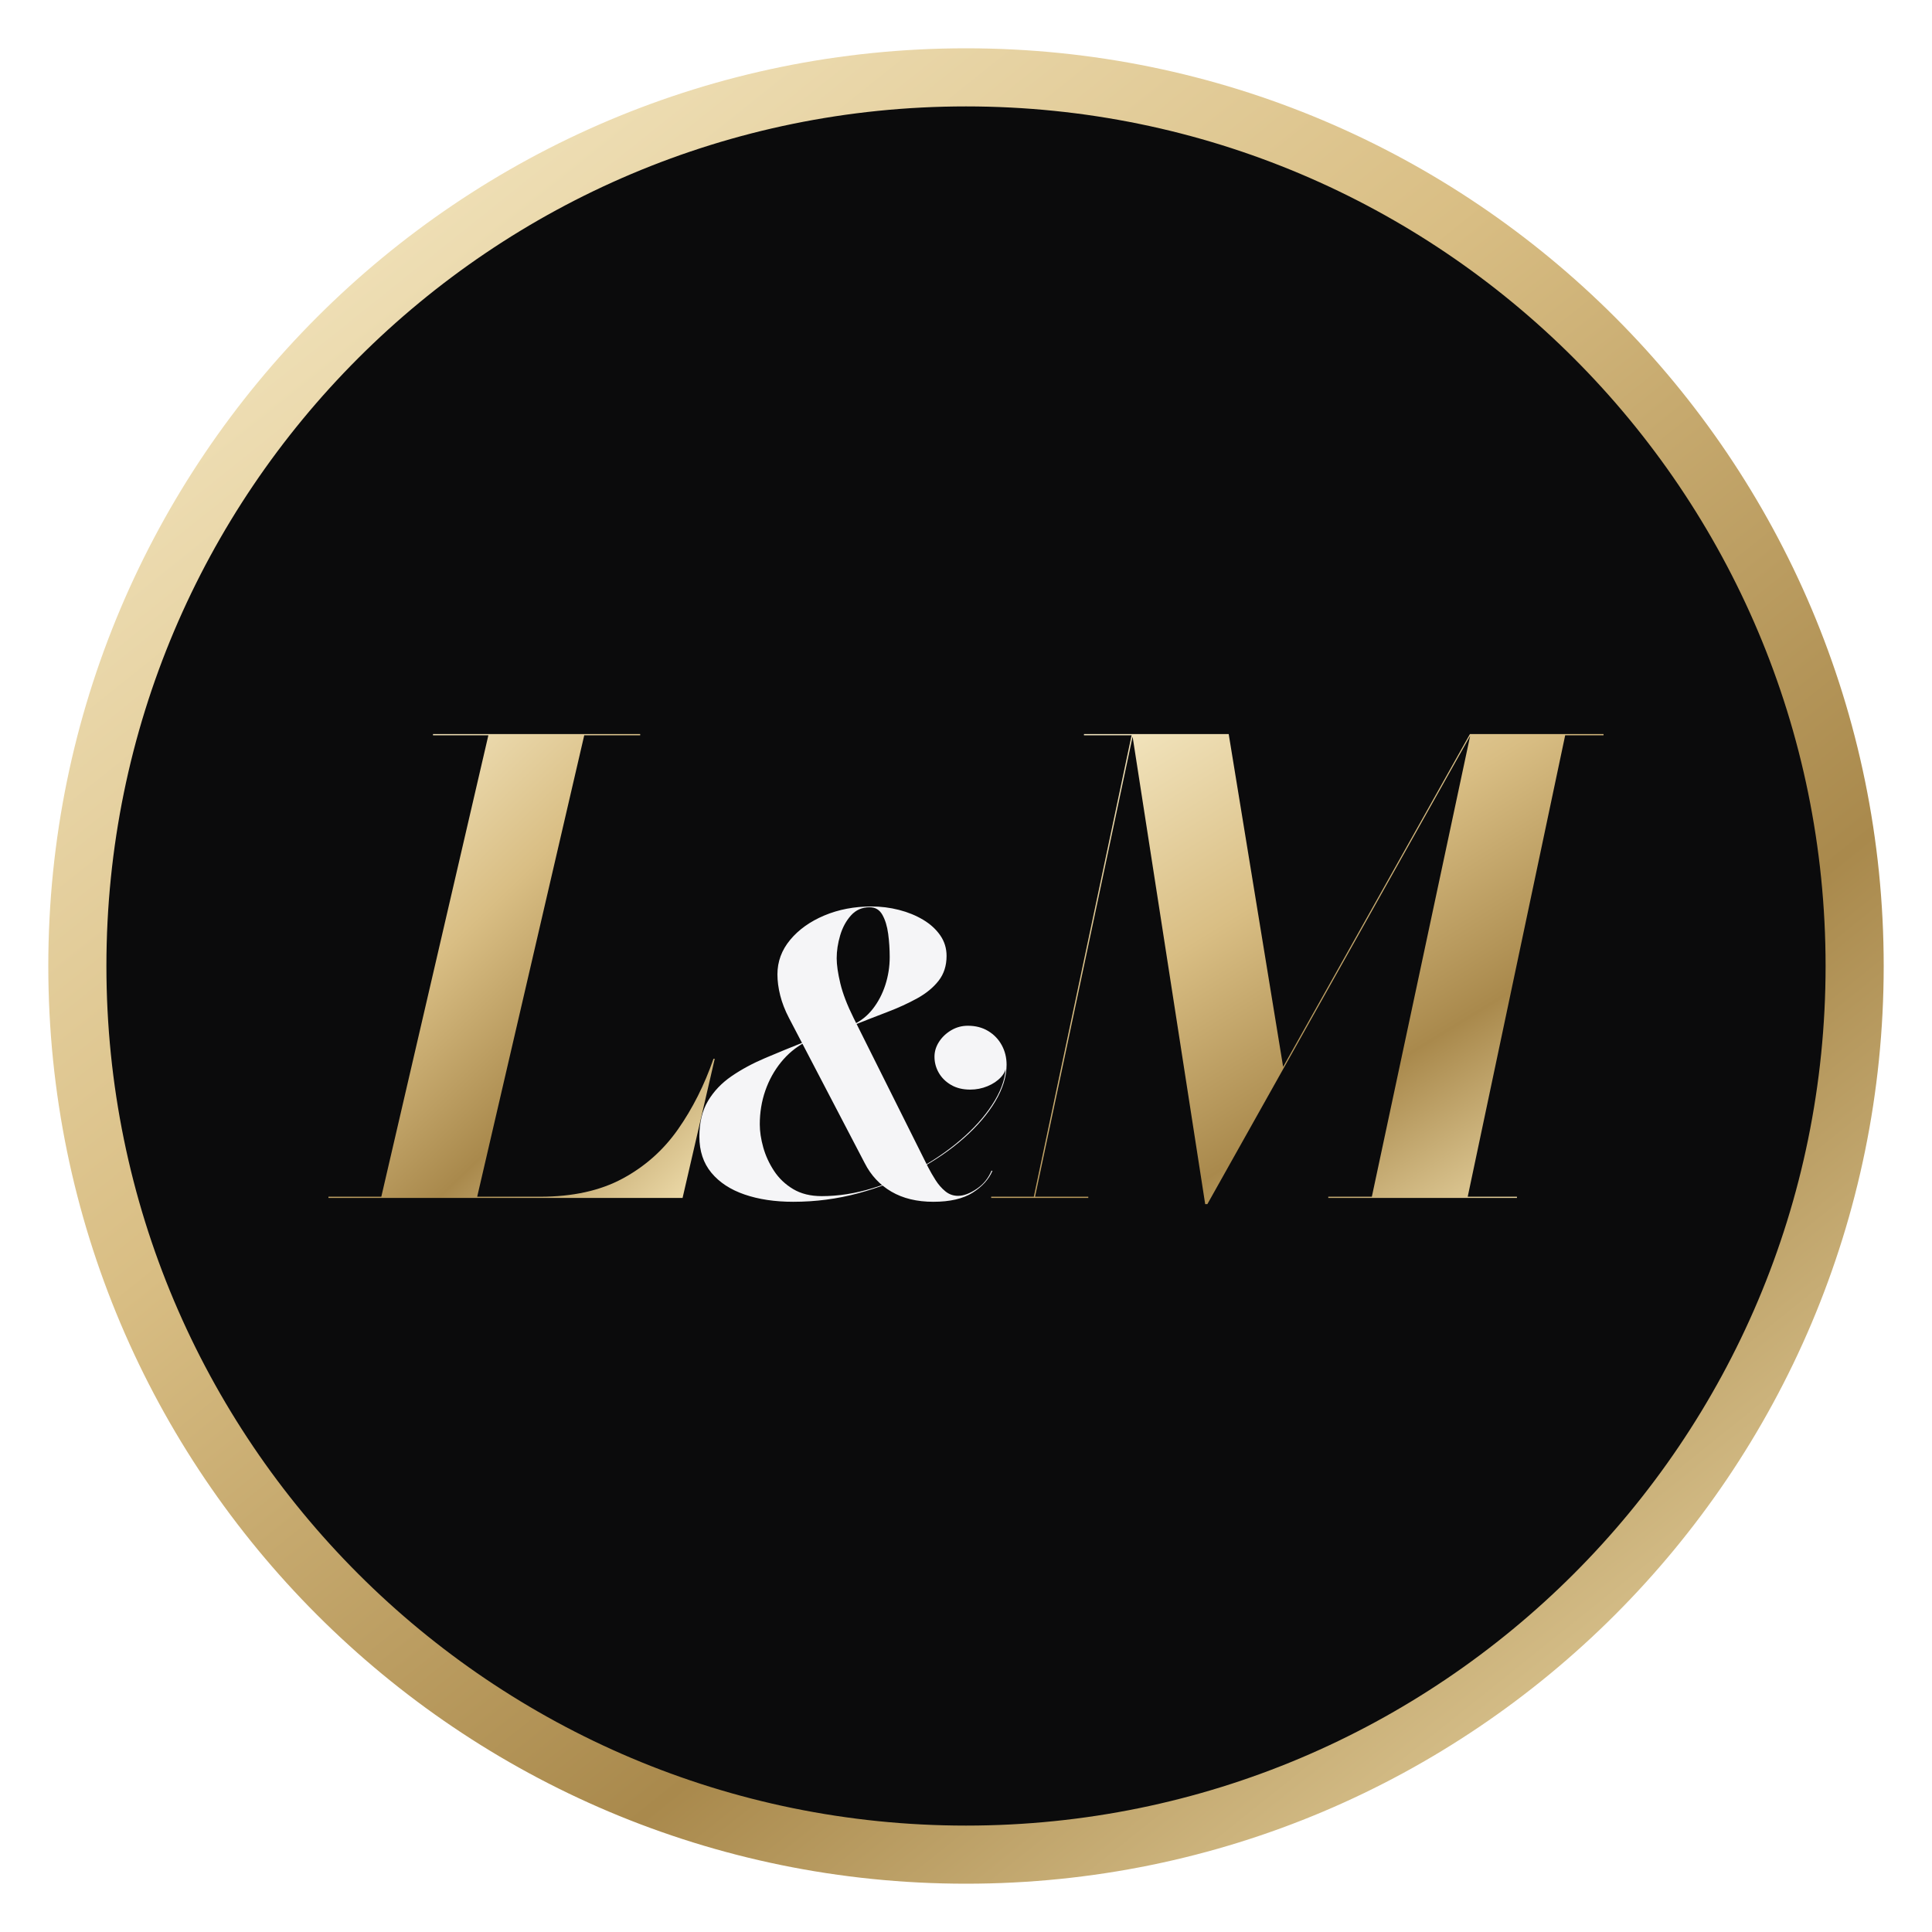
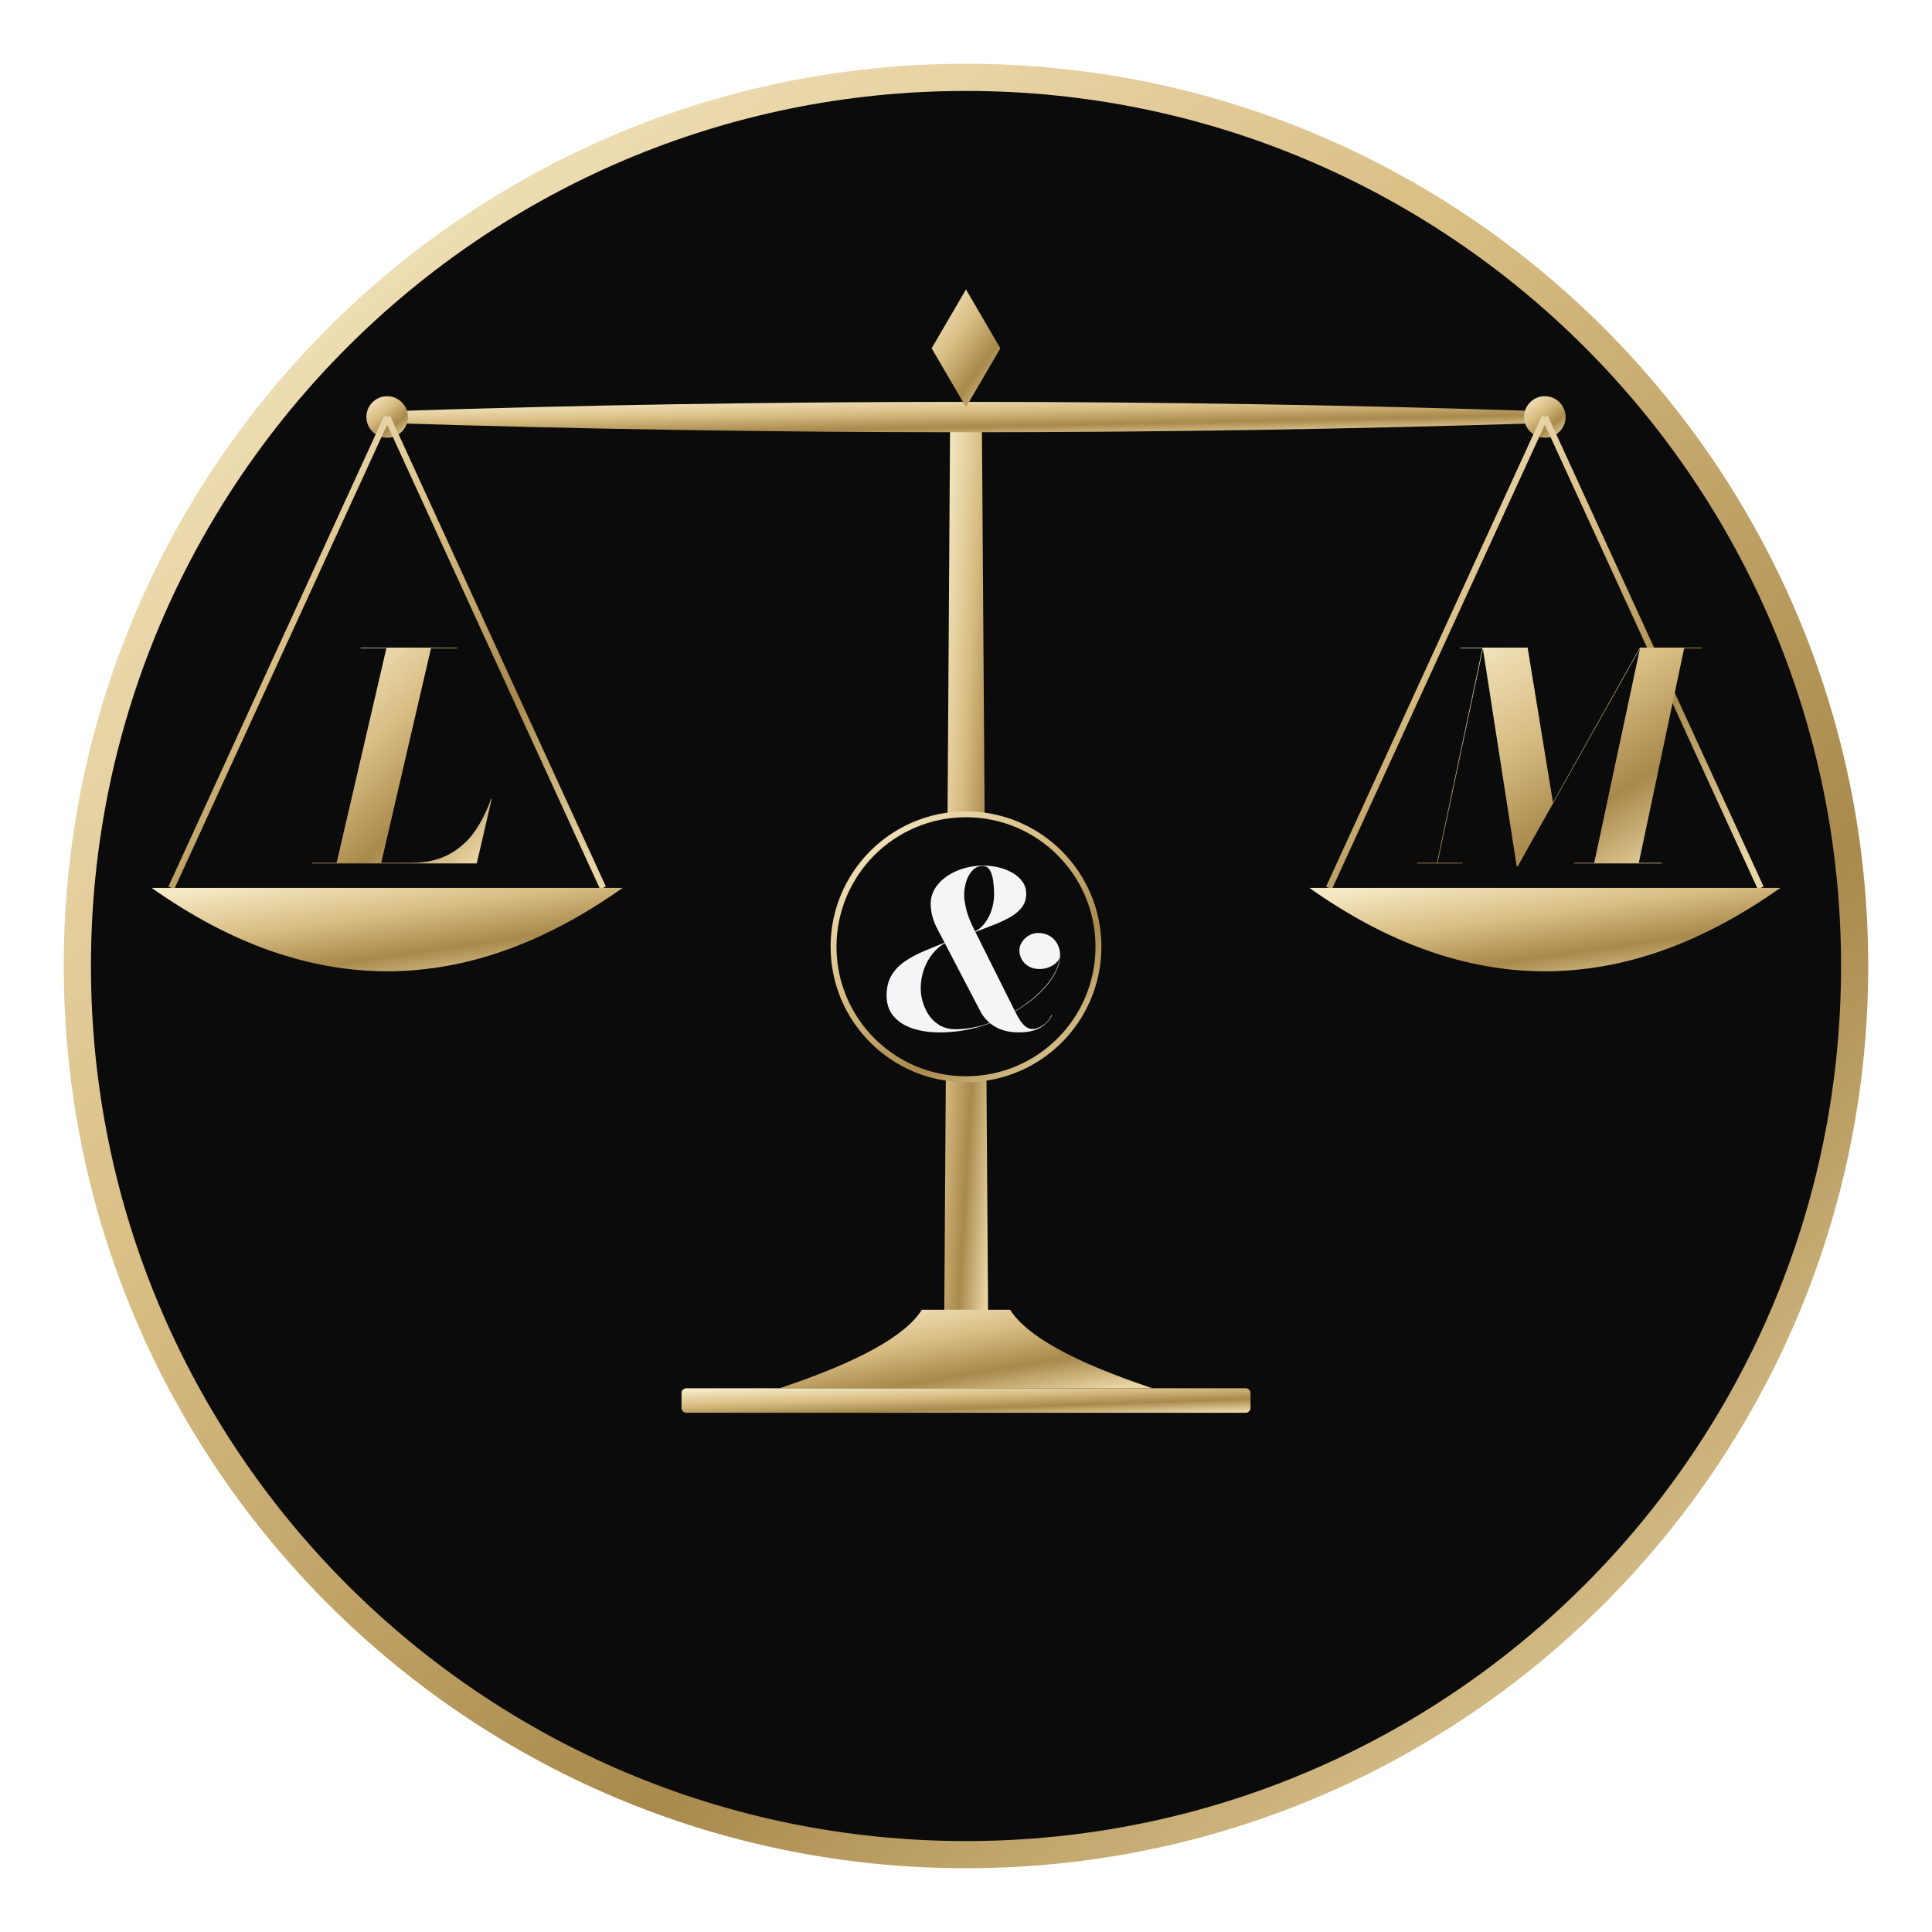
<svg xmlns="http://www.w3.org/2000/svg" viewBox="0 0 512 512" role="img" aria-label="Lavoie&amp;Maher, inc.">
  <defs>
    <linearGradient id="lsg" x1=".1" y1="0" x2=".9" y2="1">
      <stop offset="0" stop-color="#F6EAC6" />
      <stop offset=".38" stop-color="#D9BE84" />
      <stop offset=".7" stop-color="#A9894C" />
      <stop offset="1" stop-color="#E9D6A4" />
    </linearGradient>
  </defs>
  <style>@media (prefers-reduced-motion:no-preference){.lm-m{animation:lmm 1.1s .15s cubic-bezier(.2,.7,.2,1) both}.lm-t{animation:lmt 1.4s .1s ease-out both;transform-origin:50% 50%}}@keyframes lmm{from{opacity:0;transform:translateY(3%)}}@keyframes lmt{from{opacity:0;transform:rotate(-12deg)}}</style>
  <circle cx="256.0" cy="256.0" r="235.5" fill="#0B0B0C" />
-   <circle cx="256.0" cy="256.0" r="235.5" fill="none" stroke="url(#lsg)" stroke-width="15.4" />
+   <circle cx="256.0" cy="256.0" r="235.5" fill="none" stroke="url(#lsg)" stroke-width="7.2" />
  <g class="lm-m">
-     <path d="M75 0 423 -1500H733L385 0ZM-95 0V-4H590Q747 -4 855.75 -62.5Q964.5 -121.0 1035.25 -222.0Q1106 -323 1150 -450H1154L1050 0ZM243 -1496V-1500H913V-1496Z" transform="translate(94.83 317.47) scale(0.08196)" fill="url(#lsg)" />
-     <path d="M1260 20Q1132 20 1041.5 -32.75Q951.0 -85.5 902 -182L507 -939Q476.0 -998.5 461.5 -1056.25Q447 -1114 447 -1166Q447 -1266 513.5 -1346.0Q580 -1426 691.5 -1473.0Q803 -1520 938 -1520Q1010.5 -1520.0 1080.25 -1502.25Q1150.0 -1484.5 1206.25 -1451.0Q1262.5 -1417.5 1295.75 -1369.75Q1329 -1322 1329 -1262Q1329 -1186 1287.75 -1133.0Q1246.5 -1080.0 1176.5 -1041.25Q1106.5 -1002.5 1019.25 -969.25Q932 -936 840.5 -899.5L840 -903Q901.5 -931.0 944.25 -985.75Q987.0 -1040.5 1009.75 -1111.0Q1032.5 -1181.5 1032.5 -1256.0Q1032.5 -1318.0 1024.5 -1377.5Q1016.5 -1437.0 994.25 -1476.5Q972 -1516 928 -1516Q869 -1516 830.75 -1473.5Q792.5 -1431.0 774.25 -1369.5Q756 -1308 756 -1250Q756 -1198 775.0 -1118.75Q794.0 -1039.5 844 -939L1233 -160Q1249.5 -128.0 1271.5 -93.25Q1293.5 -58.5 1322.5 -34.75Q1351.5 -11.0 1389 -11Q1432 -11 1485.25 -46.75Q1538.5 -82.5 1563.5 -142.5L1568 -141Q1540 -75 1465.0 -27.5Q1390 20 1260 20ZM529 20Q386 20 275.5 -18.0Q165 -56 102.5 -131.5Q40 -207 40 -320Q40.0 -430.5 85.0 -506.0Q130.0 -581.5 207.5 -634.75Q285 -688 383.5 -729.75Q482.0 -771.5 590.0 -814.5L590.5 -811.5Q518.5 -773.0 465.5 -707.5Q412.5 -642.0 383.75 -559.25Q355.0 -476.5 355 -384Q355.0 -328.5 373.0 -264.0Q391.0 -199.5 429.25 -141.25Q467.5 -83.0 529.0 -46.25Q590.5 -9.5 678.0 -9.5Q809.0 -9.5 944.25 -51.25Q1079.5 -93.0 1203.75 -164.0Q1328 -235 1425.75 -323.75Q1523.5 -412.5 1580.75 -508.5Q1638.0 -604.5 1638.0 -694.5H1640.0Q1640.0 -659.5 1612.75 -630.0Q1585.5 -600.5 1542.5 -582.75Q1499.5 -565.0 1452 -565Q1394.5 -565.0 1352.75 -589.25Q1311.0 -613.5 1288.5 -652.5Q1266.0 -691.5 1266.0 -736.5Q1266.0 -777.5 1289.75 -814.25Q1313.5 -851.0 1353.25 -874.5Q1393 -898 1440 -898Q1500.5 -898.0 1546.0 -870.5Q1591.5 -843.0 1616.75 -796.75Q1642.0 -750.5 1642.0 -694.5Q1642 -603 1583.25 -504.0Q1524.5 -405.0 1419.0 -311.75Q1313.5 -218.5 1173.25 -143.75Q1033 -69 868.75 -24.5Q704.5 20.0 529 20Z" transform="translate(183.31 317.47) scale(0.05082)" fill="#F5F5F7" />
-     <path d="M637 20 401 -1500H713L889 -424L1493 -1500H1497L644 20ZM-55 0V-4H259V0ZM82 0 399 -1496H245V-1500H404L86 0ZM1035 0V-4H1645V0ZM1175 0 1495 -1500H1925V-1496H1801L1485 0Z" transform="translate(267.18 317.47) scale(0.08196)" fill="url(#lsg)" />
+     <path d="M251.8 110.5L260.2 110.5L261.9 354.9L250.2 354.9Z" fill="url(#lsg)" />
+     <path d="M206.6 367.9Q237.8 357.5 244.3 347.1L267.7 347.1Q274.2 357.5 305.4 367.9Z" fill="url(#lsg)" />
+     <rect x="180.6" y="367.9" width="150.8" height="6.5" rx="1.3" fill="url(#lsg)" />
+     <path d="M102.6 109.0Q256.0 104.0 409.4 109.0L409.4 112.1Q256.0 117.0 102.6 112.1Z" fill="url(#lsg)" />
+     <path d="M256.0 76.7L265.1 92.3L256.0 107.9L246.9 92.3Z" fill="url(#lsg)" />
+     <circle cx="102.6" cy="110.5" r="5.5" fill="url(#lsg)" />
+     <path d="M102.6 110.5L45.4 235.3M102.6 110.5L159.8 235.3" stroke="url(#lsg)" stroke-width="1.69" fill="none" />
+     <path d="M40.2 235.3Q102.6 279.5 165.0 235.3Z" fill="url(#lsg)" />
+     <path d="M75 0 423 -1500H733L385 0ZM-95 0V-4H590Q747 -4 855.75 -62.5Q964.5 -121.0 1035.25 -222.0Q1106 -323 1150 -450H1154L1050 0ZM243 -1496V-1500H913V-1496Z" transform="translate(86.31 228.82) scale(0.03813)" fill="url(#lsg)" />
+     <circle cx="409.4" cy="110.5" r="5.5" fill="url(#lsg)" />
+     <path d="M409.4 110.5L352.2 235.3M409.4 110.5L466.6 235.3" stroke="url(#lsg)" stroke-width="1.69" fill="none" />
+     <path d="M347.0 235.3Q409.4 279.5 471.8 235.3Z" fill="url(#lsg)" />
+     <path d="M637 20 401 -1500H713L889 -424L1493 -1500H1497L644 20ZM-55 0V-4H259V0ZM82 0 399 -1496H245V-1500H404L86 0ZM1035 0V-4H1645V0ZM1175 0 1495 -1500H1925V-1496H1801L1485 0Z" transform="translate(377.65 228.82) scale(0.03813)" fill="url(#lsg)" />
+     <circle cx="256.0" cy="250.9" r="35.1" fill="#0B0B0C" />
+     <circle cx="256.0" cy="250.9" r="35.1" fill="none" stroke="url(#lsg)" stroke-width="1.56" />
+     <path d="M1260 20Q1132 20 1041.5 -32.75Q951.0 -85.5 902 -182L507 -939Q476.0 -998.5 461.5 -1056.25Q447 -1114 447 -1166Q447 -1266 513.5 -1346.0Q580 -1426 691.5 -1473.0Q803 -1520 938 -1520Q1010.5 -1520.0 1080.25 -1502.25Q1150.0 -1484.5 1206.25 -1451.0Q1262.5 -1417.5 1295.75 -1369.75Q1329 -1322 1329 -1262Q1329 -1186 1287.75 -1133.0Q1246.5 -1080.0 1176.5 -1041.25Q1106.5 -1002.5 1019.25 -969.25Q932 -936 840.5 -899.5L840 -903Q901.5 -931.0 944.25 -985.75Q987.0 -1040.5 1009.75 -1111.0Q1032.5 -1181.5 1032.5 -1256.0Q1032.5 -1318.0 1024.5 -1377.5Q1016.5 -1437.0 994.25 -1476.5Q972 -1516 928 -1516Q869 -1516 830.75 -1473.5Q792.5 -1431.0 774.25 -1369.5Q756 -1308 756 -1250Q756 -1198 775.0 -1118.75Q794.0 -1039.5 844 -939L1233 -160Q1249.5 -128.0 1271.5 -93.25Q1293.5 -58.5 1322.5 -34.75Q1351.5 -11.0 1389 -11Q1432 -11 1485.25 -46.75Q1538.5 -82.5 1563.5 -142.5L1568 -141Q1540 -75 1465.0 -27.5Q1390 20 1260 20ZM529 20Q386 20 275.5 -18.0Q165 -56 102.5 -131.5Q40 -207 40 -320Q40.0 -430.5 85.0 -506.0Q130.0 -581.5 207.5 -634.75Q285 -688 383.5 -729.75Q482.0 -771.5 590.0 -814.5L590.5 -811.5Q518.5 -773.0 465.5 -707.5Q412.5 -642.0 383.75 -559.25Q355.0 -476.5 355 -384Q355.0 -328.5 373.0 -264.0Q391.0 -199.5 429.25 -141.25Q467.5 -83.0 529.0 -46.25Q590.5 -9.5 678.0 -9.5Q809.0 -9.5 944.25 -51.25Q1079.5 -93.0 1203.75 -164.0Q1328 -235 1425.75 -323.75Q1523.5 -412.5 1580.75 -508.5Q1638.0 -604.5 1638.0 -694.5H1640.0Q1640.0 -659.5 1612.75 -630.0Q1585.5 -600.5 1542.5 -582.75Q1499.5 -565.0 1452 -565Q1394.5 -565.0 1352.75 -589.25Q1311.0 -613.5 1288.5 -652.5Q1266.0 -691.5 1266.0 -736.5Q1266.0 -777.5 1289.75 -814.25Q1313.5 -851.0 1353.25 -874.5Q1393 -898 1440 -898Q1500.5 -898.0 1546.0 -870.5Q1591.5 -843.0 1616.75 -796.75Q1642.0 -750.5 1642.0 -694.5Q1642 -603 1583.25 -504.0Q1524.5 -405.0 1419.0 -311.75Q1313.5 -218.5 1173.25 -143.75Q1033 -69 868.75 -24.5Q704.5 20.0 529 20Z" transform="translate(233.81 273.02) scale(0.0287)" fill="#F5F5F7" />
  </g>
</svg>
